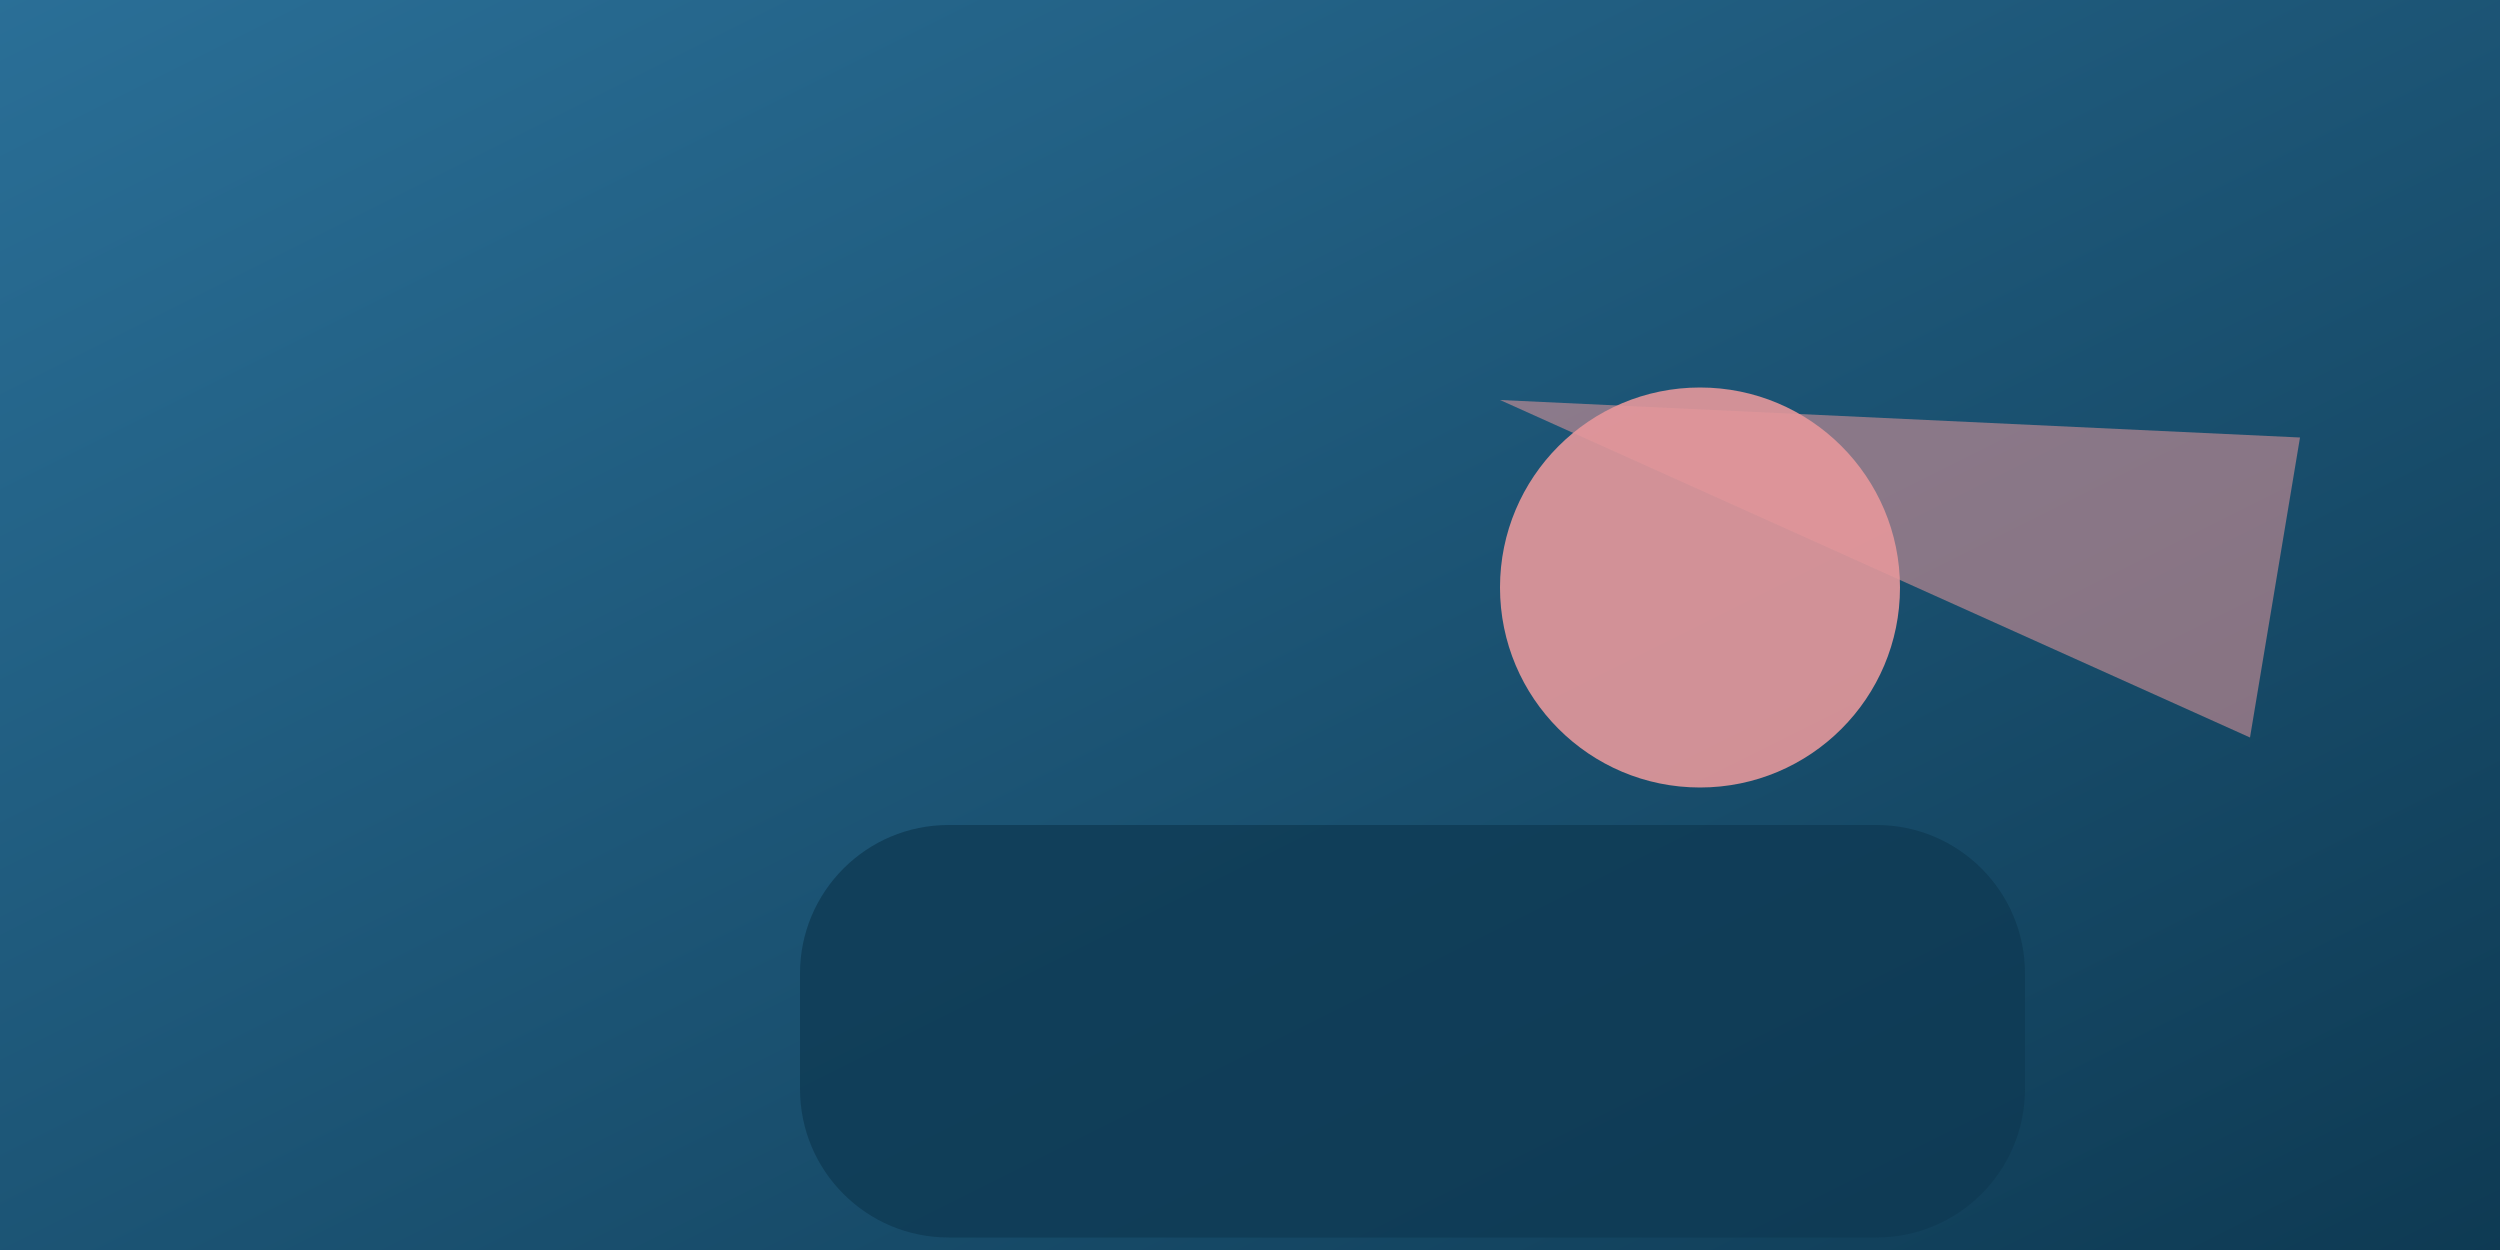
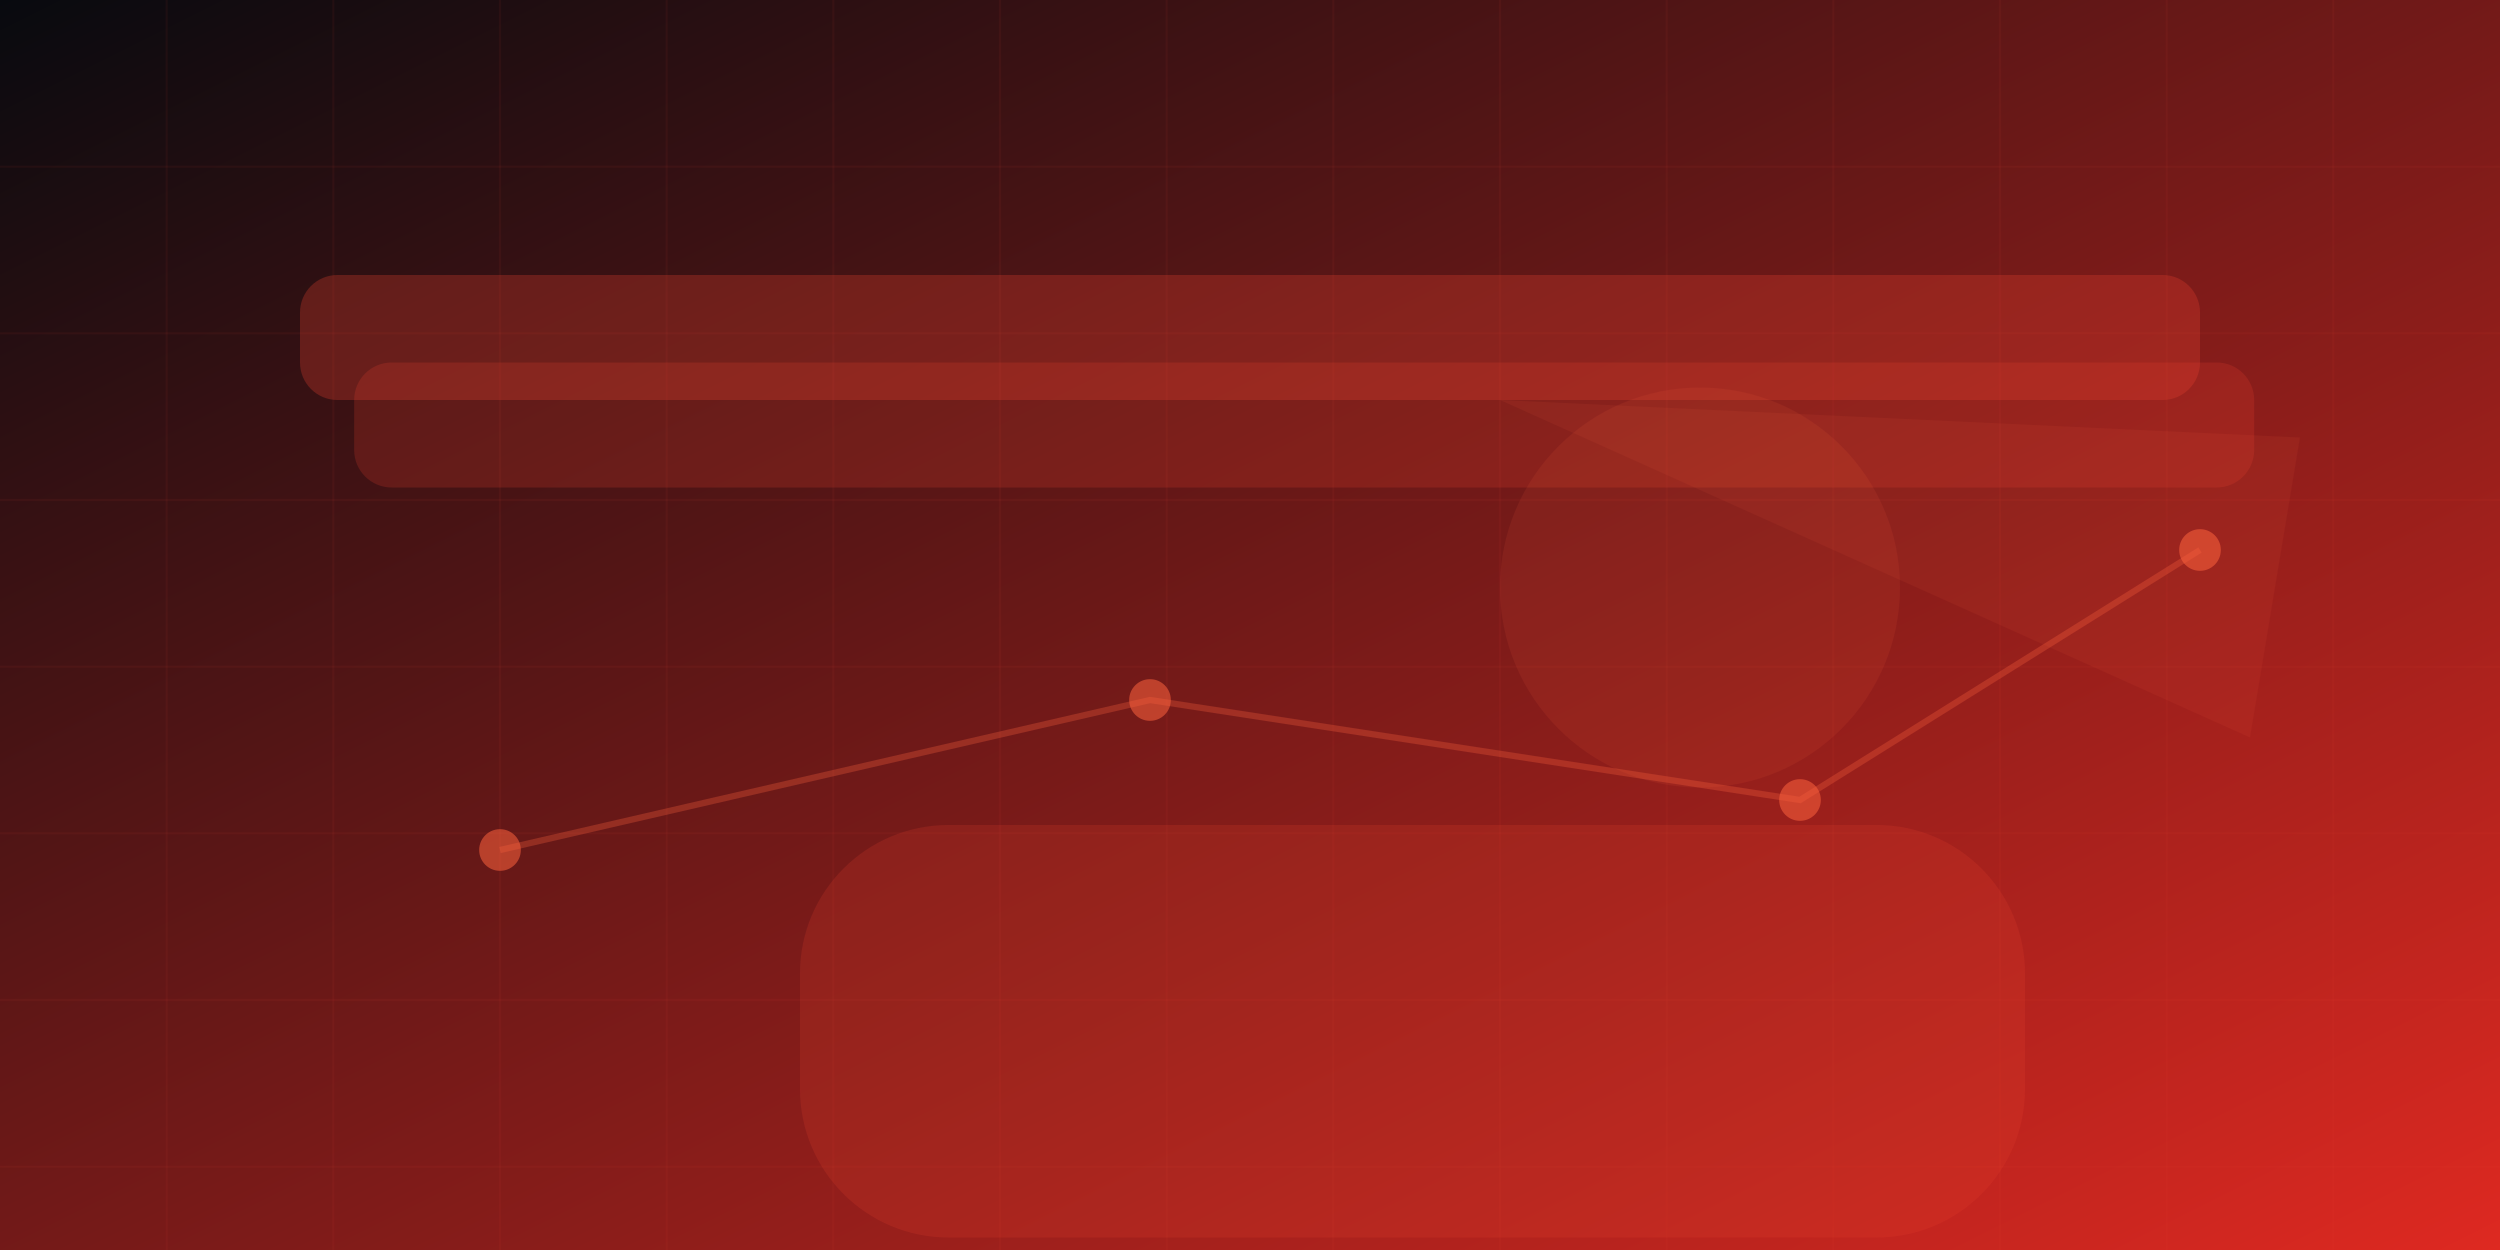
<svg xmlns="http://www.w3.org/2000/svg" width="1200" height="600" viewBox="0 0 1200 600" role="img" aria-labelledby="title desc">
  <defs>
    <linearGradient id="bg" x1="0" y1="0" x2="1" y2="1">
-       <stop offset="0%" stop-color="#2A6F97" />
-       <stop offset="100%" stop-color="#0E3A53" />
+       <stop offset="0%" stop-color="#070A0F" />
+       <stop offset="100%" stop-color="#df2921" />
    </linearGradient>
  </defs>
-   <rect width="1200" height="600" fill="url(#bg)" opacity="1" />
-   <rect x="384.00" y="396.00" width="588.00" height="198.00" rx="71.28" fill="#0E3A53" opacity="0.78" />
-   <circle cx="816.00" cy="282.00" r="96.00" fill="#E5989B" opacity="0.90" />
-   <path d="M 720.00 192.00 L 1080.00 354.00 L 1104.00 210.00 Z" fill="#E5989B" opacity="0.55" />
+   <rect width="1200" height="600" fill="url(#bg)" />
+   <path d="M 80 0 L 80 600" stroke="#eb412d" stroke-width="1" opacity="0.06" />
+   <path d="M 160 0 L 160 600" stroke="#eb412d" stroke-width="1" opacity="0.06" />
+   <path d="M 240 0 L 240 600" stroke="#eb412d" stroke-width="1" opacity="0.06" />
+   <path d="M 320 0 L 320 600" stroke="#eb412d" stroke-width="1" opacity="0.06" />
+   <path d="M 400 0 L 400 600" stroke="#eb412d" stroke-width="1" opacity="0.06" />
+   <path d="M 480 0 L 480 600" stroke="#eb412d" stroke-width="1" opacity="0.06" />
+   <path d="M 560 0 L 560 600" stroke="#eb412d" stroke-width="1" opacity="0.06" />
+   <path d="M 640 0 L 640 600" stroke="#eb412d" stroke-width="1" opacity="0.06" />
+   <path d="M 720 0 L 720 600" stroke="#eb412d" stroke-width="1" opacity="0.06" />
+   <path d="M 800 0 L 800 600" stroke="#eb412d" stroke-width="1" opacity="0.06" />
+   <path d="M 880 0 L 880 600" stroke="#eb412d" stroke-width="1" opacity="0.06" />
+   <path d="M 960 0 L 960 600" stroke="#eb412d" stroke-width="1" opacity="0.06" />
+   <path d="M 1040 0 L 1040 600" stroke="#eb412d" stroke-width="1" opacity="0.06" />
+   <path d="M 1120 0 L 1120 600" stroke="#eb412d" stroke-width="1" opacity="0.06" />
+   <path d="M 0 80 L 1200 80" stroke="#eb412d" stroke-width="1" opacity="0.06" />
+   <path d="M 0 160 L 1200 160" stroke="#eb412d" stroke-width="1" opacity="0.06" />
+   <path d="M 0 240 L 1200 240" stroke="#eb412d" stroke-width="1" opacity="0.06" />
+   <path d="M 0 320 L 1200 320" stroke="#eb412d" stroke-width="1" opacity="0.06" />
+   <path d="M 0 400 L 1200 400" stroke="#eb412d" stroke-width="1" opacity="0.06" />
+   <path d="M 0 480 L 1200 480" stroke="#eb412d" stroke-width="1" opacity="0.06" />
+   <path d="M 0 560 L 1200 560" stroke="#eb412d" stroke-width="1" opacity="0.06" />
+   <rect x="144.00" y="132.00" width="912.00" height="60.00" rx="18" fill="#eb412d" opacity="0.28" />
+   <rect x="170.00" y="174.00" width="912.00" height="60.00" rx="18" fill="#eb412d" opacity="0.20" />
+   <path d="M 240.00 408.00 L 552.00 336.00 L 864.00 384.00 L 1056.00 264.00" fill="none" stroke="#fb613d" stroke-width="3" opacity="0.30" />
+   <circle cx="240.00" cy="408.00" r="10" fill="#fb613d" opacity="0.55" />
+   <circle cx="552.00" cy="336.00" r="10" fill="#fb613d" opacity="0.55" />
+   <circle cx="864.00" cy="384.00" r="10" fill="#fb613d" opacity="0.55" />
+   <circle cx="1056.00" cy="264.00" r="10" fill="#fb613d" opacity="0.55" />
+   <rect x="384.00" y="396.00" width="588.00" height="198.00" rx="71.28" fill="#eb412d" opacity="0.18" />
+   <circle cx="816.00" cy="282.00" r="96.00" fill="#fb613d" opacity="0.10" />
+   <path d="M 720.00 192.00 L 1080.00 354.00 L 1104.00 210.00 Z" fill="#fb613d" opacity="0.08" />
</svg>
